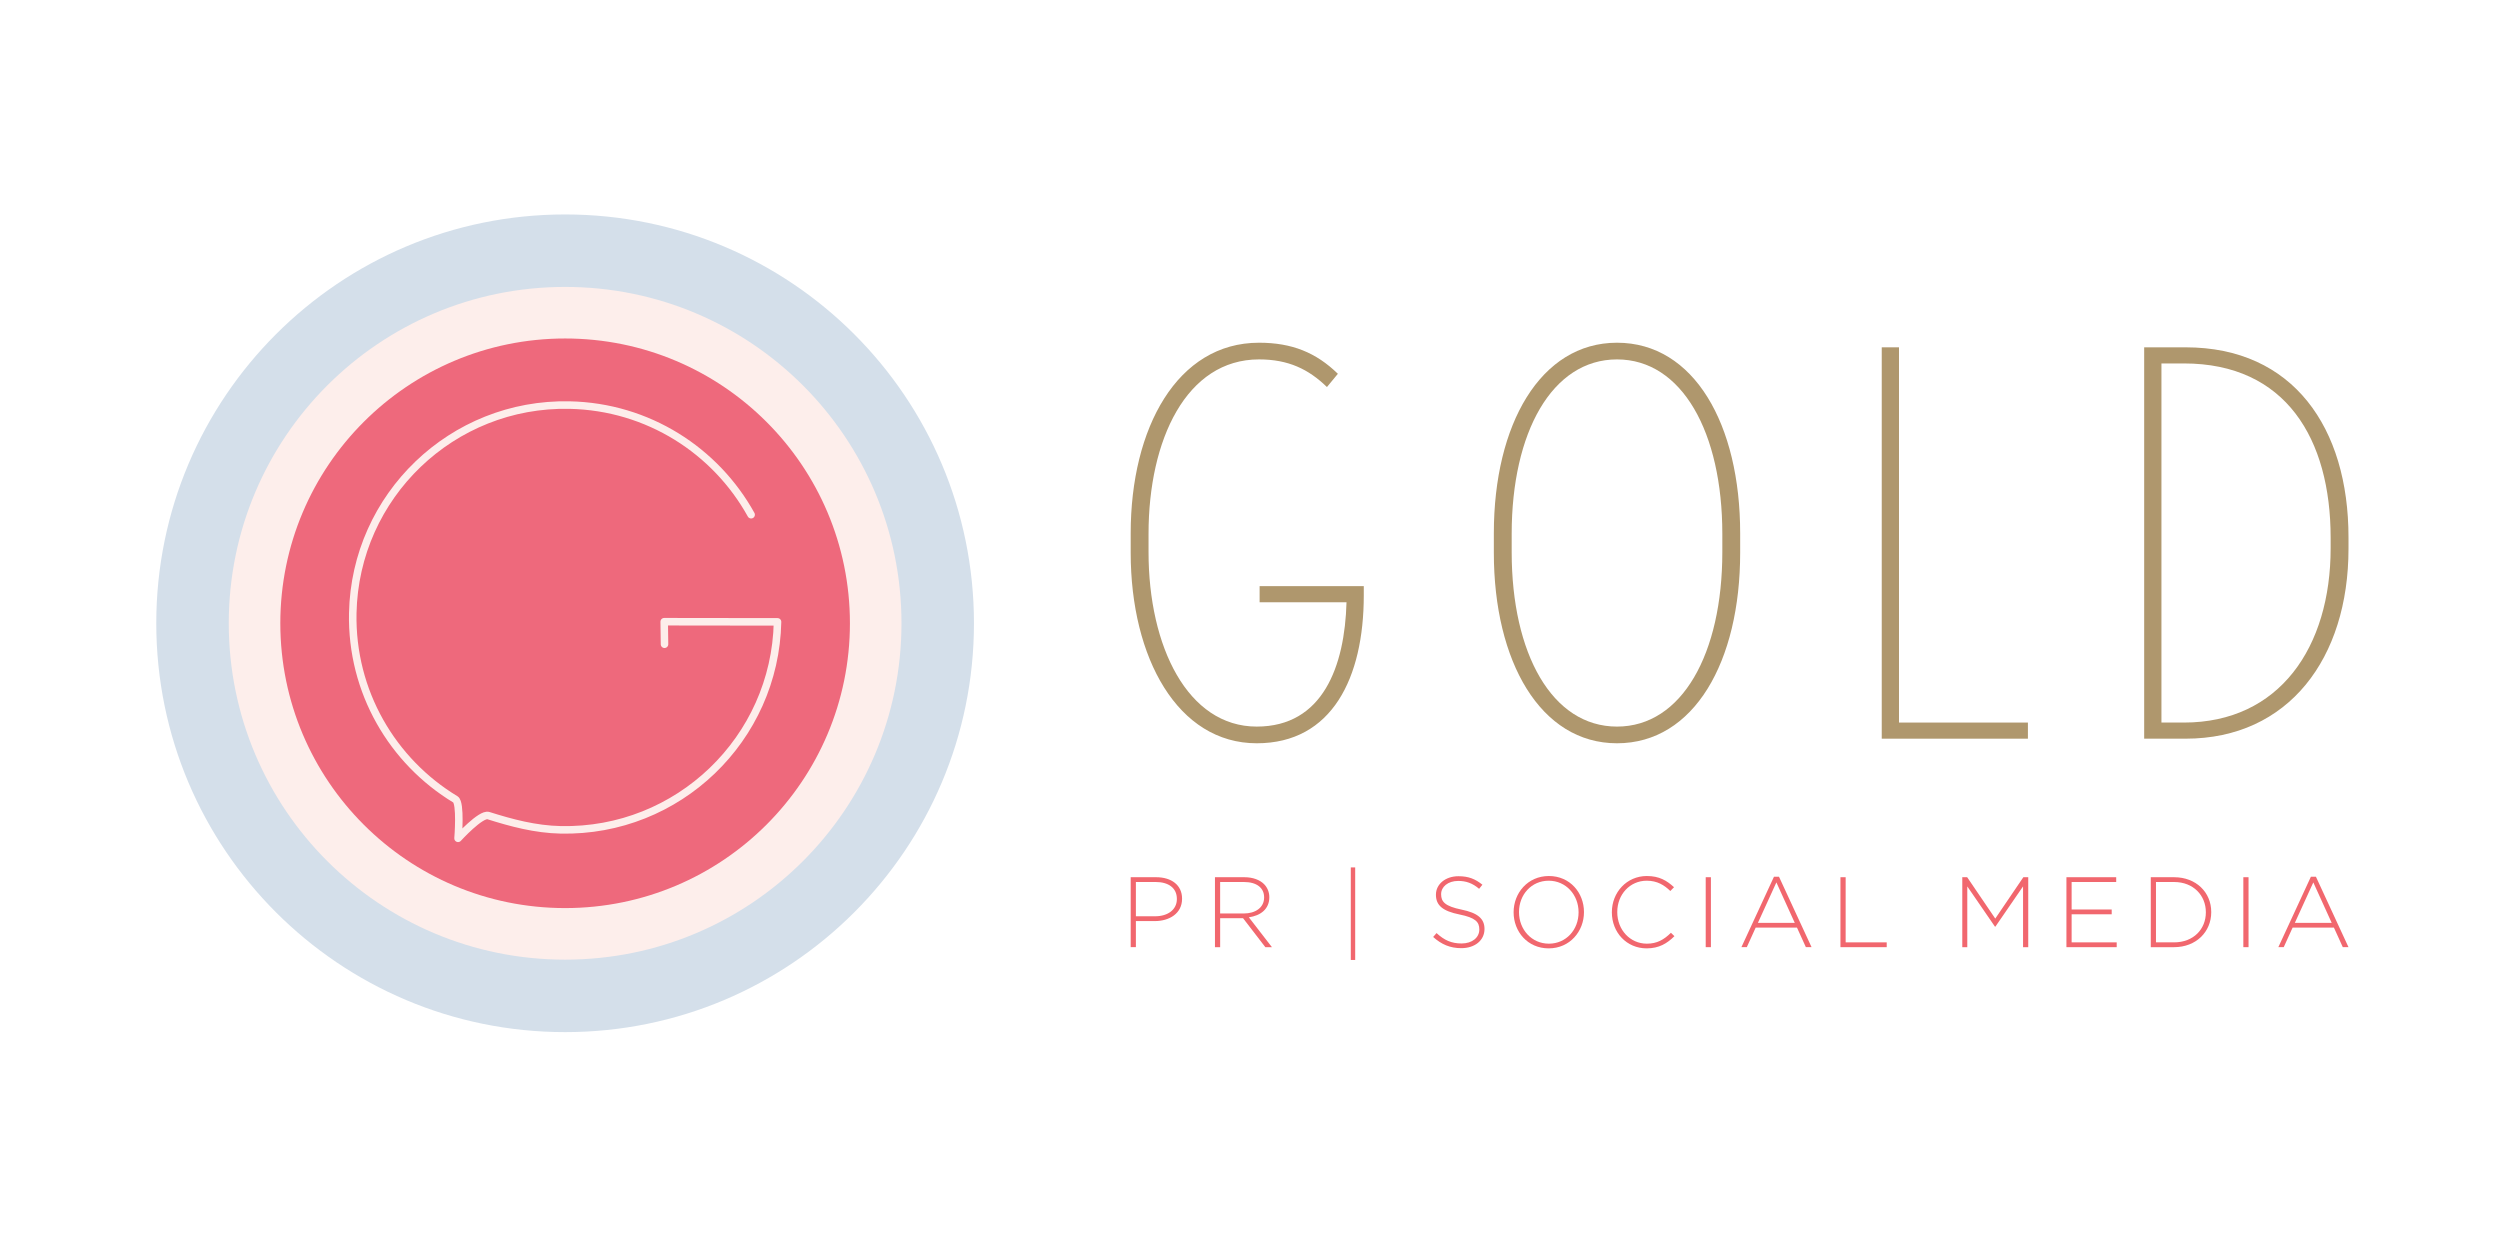
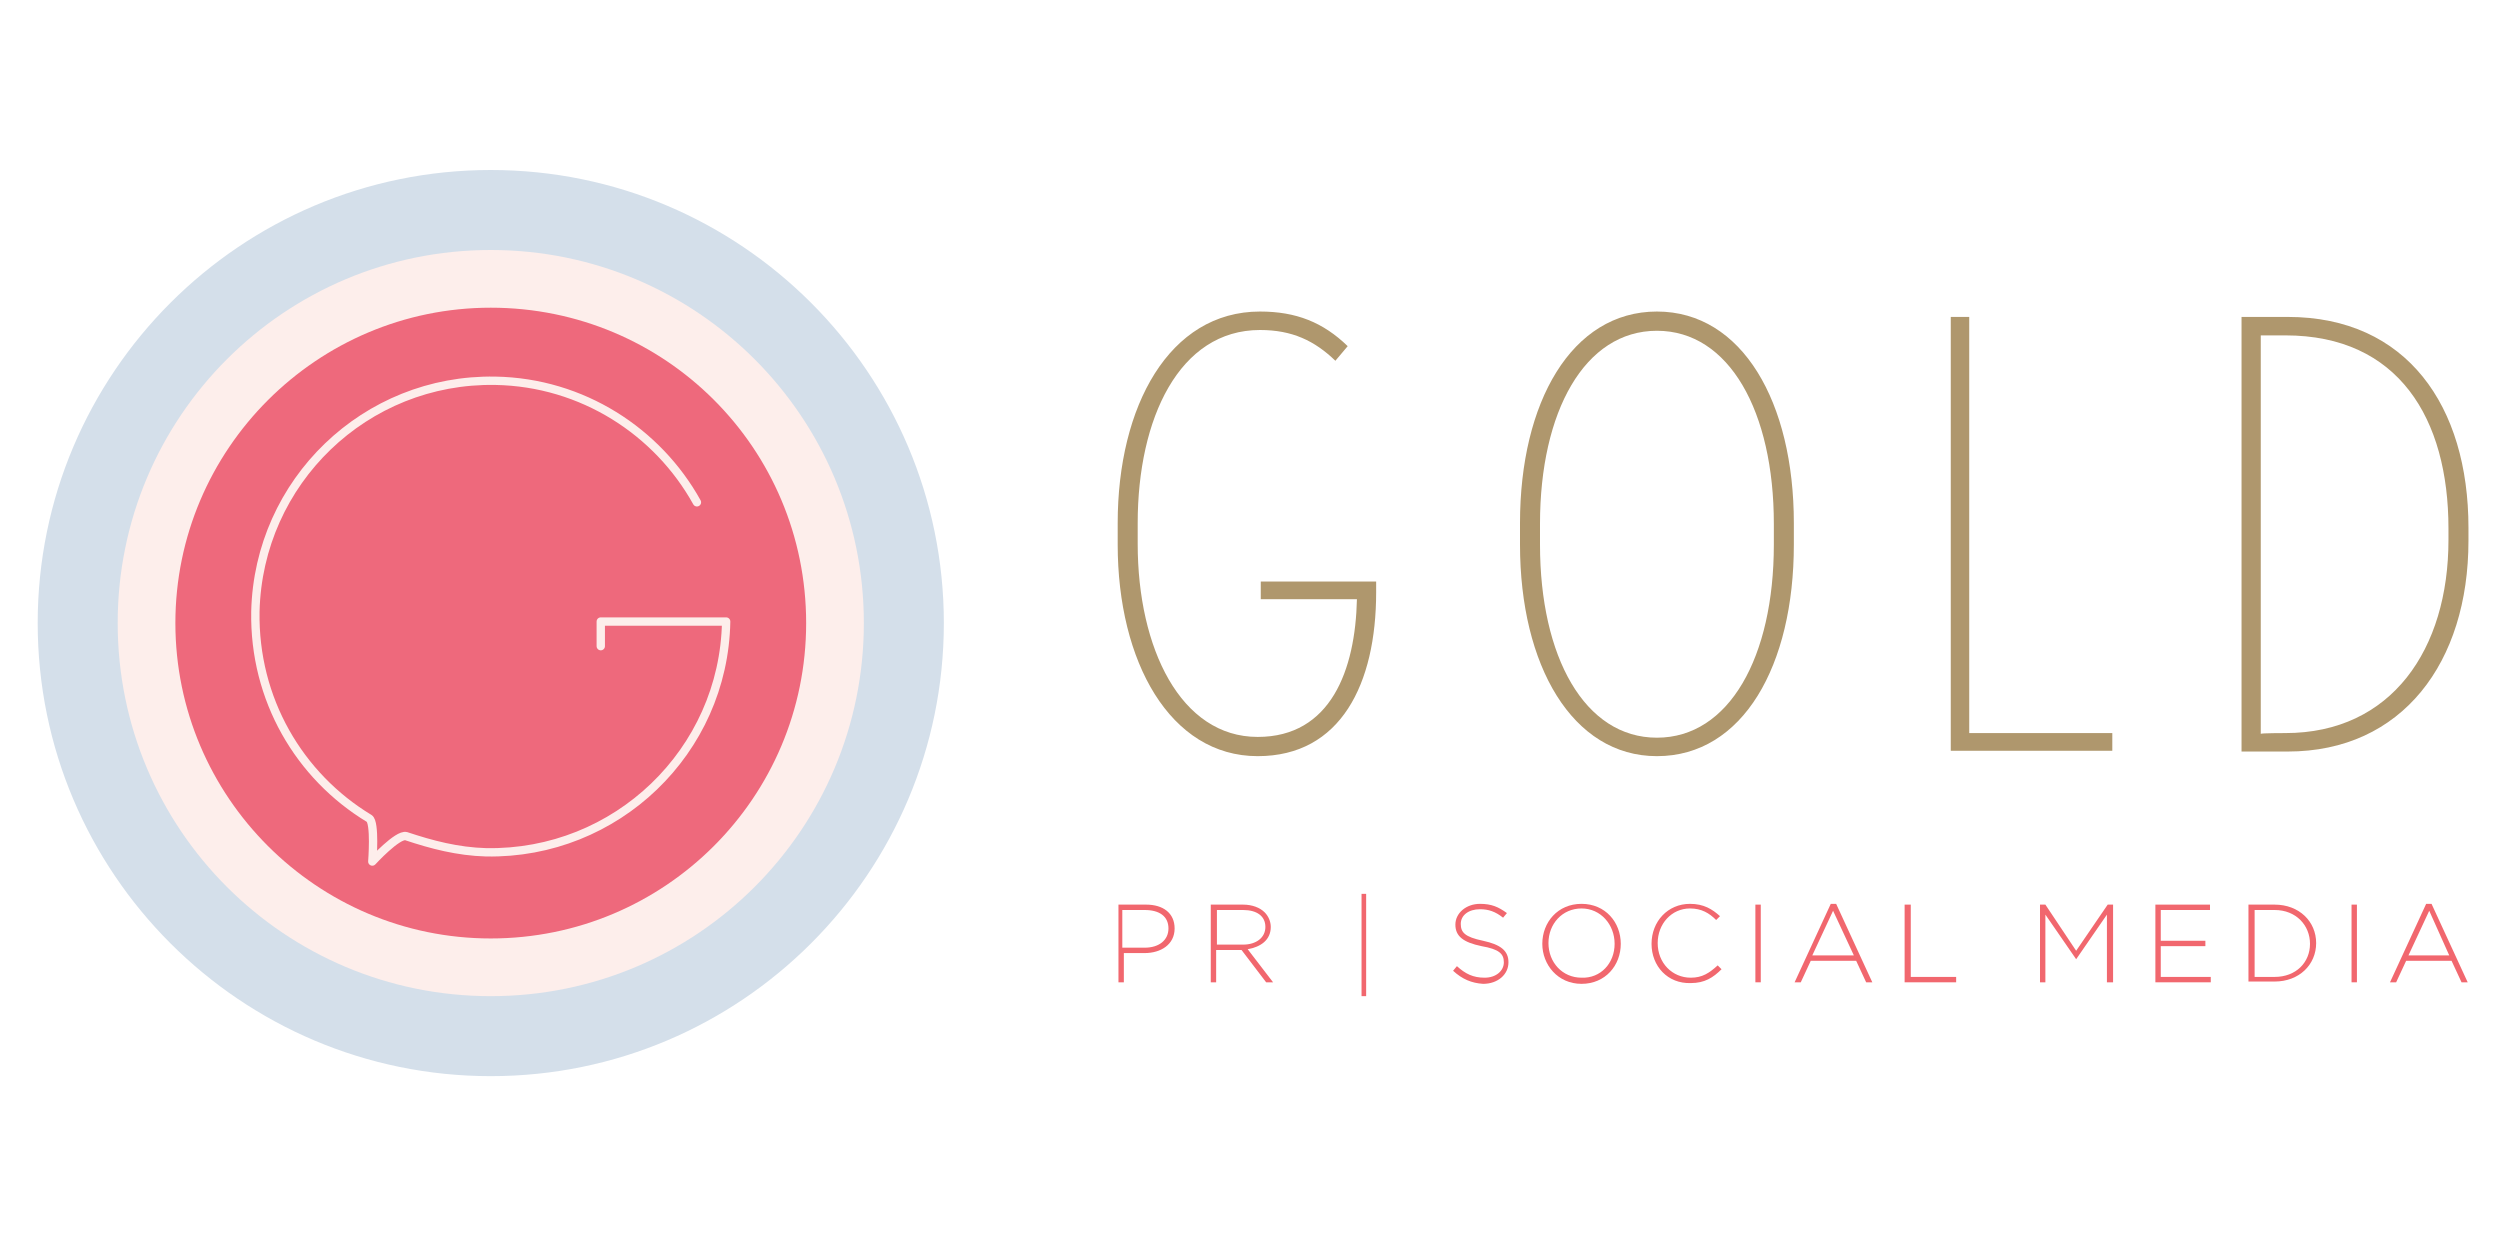
- <svg xmlns="http://www.w3.org/2000/svg" xmlns:xlink="http://www.w3.org/1999/xlink" version="1.1" x="0px" y="0px" viewBox="0 0 360.333 180" enable-background="new 0 0 360.333 180" xml:space="preserve">
+ <svg xmlns="http://www.w3.org/2000/svg" xmlns:xlink="http://www.w3.org/1999/xlink" version="1.1" id="Layer_1" x="0px" y="0px" viewBox="0 0 325 162.3" style="enable-background:new 0 0 325 162.3;" xml:space="preserve">
+   <style type="text/css">
+ 	.st0{clip-path:url(#SVGID_2_);fill:#D4DFEA;}
+ 	.st1{clip-path:url(#SVGID_4_);fill:#FDEEEB;}
+ 	.st2{clip-path:url(#SVGID_6_);fill:#EE697C;}
+ 	
+ 		.st3{clip-path:url(#SVGID_8_);fill:none;stroke:#FDEEEB;stroke-width:1.085;stroke-linecap:round;stroke-linejoin:round;stroke-miterlimit:10;}
+ 	.st4{clip-path:url(#SVGID_10_);fill:#F1676E;}
+ 	.st5{clip-path:url(#SVGID_12_);fill:#F1676E;}
+ 	.st6{clip-path:url(#SVGID_14_);fill:#F1676E;}
+ 	.st7{clip-path:url(#SVGID_16_);fill:#F1676E;}
+ 	.st8{clip-path:url(#SVGID_18_);fill:#F1676E;}
+ 	.st9{clip-path:url(#SVGID_20_);fill:#F1676E;}
+ 	.st10{clip-path:url(#SVGID_22_);fill:#F1676E;}
+ 	.st11{clip-path:url(#SVGID_24_);fill:#F1676E;}
+ 	.st12{clip-path:url(#SVGID_26_);fill:#F1676E;}
+ 	.st13{clip-path:url(#SVGID_28_);fill:#F1676E;}
+ 	.st14{clip-path:url(#SVGID_30_);fill:#F1676E;}
+ 	.st15{clip-path:url(#SVGID_32_);fill:#F1676E;}
+ 	.st16{clip-path:url(#SVGID_34_);fill:#F1676E;}
+ 	.st17{clip-path:url(#SVGID_36_);fill:#F1676E;}
+ 	.st18{clip-path:url(#SVGID_38_);fill:#AF976D;}
+ 	.st19{clip-path:url(#SVGID_40_);fill:#AF976D;}
+ 	.st20{clip-path:url(#SVGID_42_);fill:#AF976D;}
+ 	.st21{clip-path:url(#SVGID_44_);fill:#AF976D;}
+ </style>
  <g>
-     <defs>
-       <rect id="SVGID_1_" width="360.333" height="180" />
-     </defs>
-     <clipPath id="SVGID_2_">
-       <use xlink:href="#SVGID_1_" overflow="visible" />
-     </clipPath>
-     <path id="blueCircle" clip-path="url(#SVGID_2_)" fill="#D4DFEA" d="M140.38,89.836c0,32.545-26.383,58.927-58.927,58.927   c-32.545,0-58.928-26.382-58.928-58.927s26.383-58.927,58.928-58.927C113.998,30.909,140.38,57.291,140.38,89.836" />
-     <path clip-path="url(#SVGID_2_)" fill="#FDEEEB" d="M129.934,89.836c0,26.775-21.706,48.481-48.481,48.481   c-26.775,0-48.48-21.706-48.48-48.481c0-26.775,21.705-48.481,48.48-48.481C108.228,41.355,129.934,63.061,129.934,89.836" />
-     <path clip-path="url(#SVGID_2_)" fill="#EE697C" d="M122.502,89.836c0,22.671-18.378,41.049-41.049,41.049   c-22.671,0-41.049-18.378-41.049-41.049s18.378-41.049,41.049-41.049C104.125,48.787,122.502,67.165,122.502,89.836" />
-     <path clip-path="url(#SVGID_2_)" fill="none" stroke="#FDEEEB" stroke-width="1.085" stroke-linecap="round" stroke-linejoin="round" stroke-miterlimit="10" d="   M95.778,92.857l-0.044-3.247l16.334,0.021c-0.35,16.906-14.339,30.328-31.246,29.977c-3.676-0.076-7.114-1.007-10.429-2.053   c-1.079-0.341-4.372,3.274-4.372,3.274s0.425-5.124-0.379-5.609c-9.063-5.478-15.032-15.51-14.797-26.858   c0.351-16.906,14.34-30.327,31.246-29.977c11.31,0.234,21.059,6.572,26.171,15.803" />
-     <path clip-path="url(#SVGID_2_)" fill="#F1676E" d="M162.97,126.435h3.659c2.219,0,3.746,1.139,3.746,3.083v0.028   c0,2.118-1.83,3.213-3.933,3.213h-2.723v3.759h-0.749V126.435z M166.485,132.066c1.873,0,3.141-0.979,3.141-2.477v-0.029   c0-1.599-1.239-2.435-3.054-2.435h-2.853v4.94H166.485z" />
-     <path clip-path="url(#SVGID_2_)" fill="#F1676E" d="M175.115,126.435h4.236c1.239,0,2.233,0.389,2.838,0.994   c0.476,0.475,0.763,1.152,0.763,1.872v0.029c0,1.686-1.253,2.65-2.953,2.882l3.328,4.307h-0.95l-3.213-4.178h-0.028h-3.271v4.178   h-0.749V126.435z M179.264,131.664c1.686,0,2.938-0.851,2.938-2.306v-0.028c0-1.354-1.065-2.204-2.896-2.204h-3.443v4.538H179.264z   " />
-     <rect x="194.694" y="125.023" clip-path="url(#SVGID_2_)" fill="#F1676E" width="0.634" height="13.339" />
-     <path clip-path="url(#SVGID_2_)" fill="#F1676E" d="M206.564,135.049l0.489-0.562c1.109,1.023,2.133,1.498,3.616,1.498   c1.513,0,2.549-0.85,2.549-2.003v-0.028c0-1.065-0.562-1.686-2.852-2.146c-2.42-0.489-3.4-1.311-3.4-2.837v-0.029   c0-1.498,1.369-2.65,3.242-2.65c1.469,0,2.434,0.403,3.456,1.225l-0.475,0.591c-0.951-0.821-1.901-1.138-3.01-1.138   c-1.484,0-2.465,0.85-2.465,1.9v0.029c0,1.065,0.549,1.714,2.939,2.204c2.333,0.475,3.312,1.31,3.312,2.779v0.028   c0,1.628-1.397,2.752-3.341,2.752C209.014,136.662,207.774,136.129,206.564,135.049" />
-     <path clip-path="url(#SVGID_2_)" fill="#F1676E" d="M218.162,131.506v-0.029c0-2.752,2.031-5.214,5.084-5.214   c3.054,0,5.057,2.433,5.057,5.185c0.014,0.015,0.014,0.015,0,0.029c0,2.751-2.032,5.215-5.085,5.215   C220.164,136.691,218.162,134.257,218.162,131.506 M227.525,131.506v-0.029c0-2.492-1.815-4.538-4.308-4.538   s-4.278,2.018-4.278,4.509v0.029c0,2.492,1.815,4.538,4.307,4.538C225.738,136.015,227.525,133.998,227.525,131.506" />
-     <path clip-path="url(#SVGID_2_)" fill="#F1676E" d="M232.323,131.506v-0.029c0-2.853,2.132-5.214,5.042-5.214   c1.8,0,2.88,0.662,3.917,1.612l-0.533,0.548c-0.878-0.851-1.887-1.484-3.399-1.484c-2.42,0-4.248,1.975-4.248,4.509v0.029   c0,2.55,1.857,4.538,4.264,4.538c1.454,0,2.448-0.562,3.471-1.57l0.504,0.489c-1.065,1.052-2.219,1.758-4.004,1.758   C234.455,136.691,232.323,134.4,232.323,131.506" />
-     <rect x="245.85" y="126.435" clip-path="url(#SVGID_2_)" fill="#F1676E" width="0.749" height="10.083" />
-     <path clip-path="url(#SVGID_2_)" fill="#F1676E" d="M255.689,126.363h0.721l4.696,10.155h-0.821l-1.282-2.824h-5.949l-1.281,2.824   h-0.778L255.689,126.363z M258.687,133.018l-2.651-5.834l-2.664,5.834H258.687z" />
-     <polygon clip-path="url(#SVGID_2_)" fill="#F1676E" points="265.27,126.436 266.019,126.436 266.019,135.826 271.938,135.826    271.938,136.519 265.27,136.519  " />
-     <polygon clip-path="url(#SVGID_2_)" fill="#F1676E" points="282.83,126.436 283.535,126.436 287.584,132.398 291.631,126.436    292.337,126.436 292.337,136.519 291.588,136.519 291.588,127.76 287.598,133.565 287.541,133.565 283.551,127.76 283.551,136.519    282.83,136.519  " />
-     <polygon clip-path="url(#SVGID_2_)" fill="#F1676E" points="297.841,126.436 305.015,126.436 305.015,127.126 298.59,127.126    298.59,131.088 304.366,131.088 304.366,131.779 298.59,131.779 298.59,135.826 305.087,135.826 305.087,136.519 297.841,136.519     " />
-     <path clip-path="url(#SVGID_2_)" fill="#F1676E" d="M309.999,126.436h3.357c3.169,0,5.357,2.175,5.357,5.012v0.029   c0,2.838-2.188,5.042-5.357,5.042h-3.357V126.436z M313.356,135.826c2.809,0,4.581-1.916,4.581-4.32v-0.029   c0-2.392-1.772-4.351-4.581-4.351h-2.608v8.7H313.356z" />
-     <rect x="323.34" y="126.435" clip-path="url(#SVGID_2_)" fill="#F1676E" width="0.749" height="10.083" />
-     <path clip-path="url(#SVGID_2_)" fill="#F1676E" d="M333.078,126.363h0.722l4.695,10.155h-0.82l-1.282-2.824h-5.949l-1.282,2.824   h-0.777L333.078,126.363z M336.075,133.018l-2.65-5.834l-2.664,5.834H336.075z" />
-     <path clip-path="url(#SVGID_2_)" fill="#AF976D" d="M162.97,79.674v-2.821c0-15.18,6.719-27.456,18.499-27.456   c4.728,0,8.212,1.41,11.363,4.479l-1.575,1.908c-2.654-2.572-5.558-3.982-9.788-3.982c-10.452,0-15.926,11.531-15.926,25.135v2.654   c0,13.604,5.64,25.134,15.594,25.134c9.539,0,12.69-8.71,12.94-17.917h-12.525v-2.323h15.014v1.328   c0,11.861-4.562,21.318-15.429,21.318C169.772,107.132,162.97,94.854,162.97,79.674" />
-     <path clip-path="url(#SVGID_2_)" fill="#AF976D" d="M215.312,79.675v-2.821c0-15.678,6.719-27.457,17.752-27.457   c11.116,0,17.752,11.779,17.752,27.457v2.821c0,15.677-6.636,27.456-17.752,27.456C222.031,107.131,215.312,95.352,215.312,79.675    M248.244,79.592v-2.654c0-14.6-5.806-25.135-15.18-25.135c-9.373,0-15.18,10.535-15.18,25.135v2.654   c0,14.599,5.807,25.134,15.18,25.134C242.438,104.726,248.244,94.19,248.244,79.592" />
-     <polygon clip-path="url(#SVGID_2_)" fill="#AF976D" points="271.221,50.061 273.709,50.061 273.709,104.145 292.29,104.145    292.29,106.468 271.221,106.468  " />
-     <path clip-path="url(#SVGID_2_)" fill="#AF976D" d="M309.047,50.061h5.974c15.511,0,23.475,11.613,23.475,27.374v1.659   c0,15.76-8.627,27.374-23.475,27.374h-5.974V50.061z M314.771,104.145c13.77,0,21.152-10.866,21.152-25.134v-1.493   c0-14.267-6.471-25.134-21.152-25.134h-3.235v51.761H314.771z" />
+     <g>
+       <defs>
+         <rect id="SVGID_1_" x="-17.7" y="-8.8" width="360.3" height="180" />
+       </defs>
+       <clipPath id="SVGID_2_">
+         <use xlink:href="#SVGID_1_" style="overflow:visible;" />
+       </clipPath>
+       <path id="blueCircle" class="st0" d="M122.7,81c0,32.5-26.4,58.9-58.9,58.9c-32.5,0-58.9-26.4-58.9-58.9s26.4-58.9,58.9-58.9    S122.7,48.5,122.7,81" />
+     </g>
+     <g>
+       <defs>
+         <rect id="SVGID_3_" x="-17.7" y="-8.8" width="360.3" height="180" />
+       </defs>
+       <clipPath id="SVGID_4_">
+         <use xlink:href="#SVGID_3_" style="overflow:visible;" />
+       </clipPath>
+       <path class="st1" d="M112.3,81c0,26.8-21.7,48.5-48.5,48.5S15.3,107.8,15.3,81S37,32.5,63.8,32.5S112.3,54.2,112.3,81" />
+     </g>
+     <g>
+       <defs>
+         <rect id="SVGID_5_" x="-17.7" y="-8.8" width="360.3" height="180" />
+       </defs>
+       <clipPath id="SVGID_6_">
+         <use xlink:href="#SVGID_5_" style="overflow:visible;" />
+       </clipPath>
+       <path class="st2" d="M104.8,81c0,22.7-18.4,41-41,41s-41-18.4-41-41s18.4-41,41-41C86.5,40,104.8,58.3,104.8,81" />
+     </g>
+     <g>
+       <defs>
+         <rect id="SVGID_7_" x="-17.7" y="-8.8" width="360.3" height="180" />
+       </defs>
+       <clipPath id="SVGID_8_">
+         <use xlink:href="#SVGID_7_" style="overflow:visible;" />
+       </clipPath>
+       <path class="st3" d="M78.1,84l0-3.2l16.3,0c-0.3,16.9-14.3,30.3-31.2,30c-3.7-0.1-7.1-1-10.4-2.1c-1.1-0.3-4.4,3.3-4.4,3.3    s0.4-5.1-0.4-5.6c-9.1-5.5-15-15.5-14.8-26.9c0.4-16.9,14.3-30.3,31.2-30c11.3,0.2,21.1,6.6,26.2,15.8" />
+     </g>
+     <g>
+       <defs>
+         <rect id="SVGID_9_" x="-17.7" y="-8.8" width="360.3" height="180" />
+       </defs>
+       <clipPath id="SVGID_10_">
+         <use xlink:href="#SVGID_9_" style="overflow:visible;" />
+       </clipPath>
+       <path class="st4" d="M145.3,117.6h3.7c2.2,0,3.7,1.1,3.7,3.1v0c0,2.1-1.8,3.2-3.9,3.2h-2.7v3.8h-0.7V117.6z M148.8,123.2    c1.9,0,3.1-1,3.1-2.5v0c0-1.6-1.2-2.4-3.1-2.4h-2.9v4.9L148.8,123.2L148.8,123.2z" />
+     </g>
+     <g>
+       <defs>
+         <rect id="SVGID_11_" x="-17.7" y="-8.8" width="360.3" height="180" />
+       </defs>
+       <clipPath id="SVGID_12_">
+         <use xlink:href="#SVGID_11_" style="overflow:visible;" />
+       </clipPath>
+       <path class="st5" d="M157.4,117.6h4.2c1.2,0,2.2,0.4,2.8,1c0.5,0.5,0.8,1.2,0.8,1.9v0c0,1.7-1.3,2.6-3,2.9l3.3,4.3h-0.9l-3.2-4.2    h0h-3.3v4.2h-0.7L157.4,117.6L157.4,117.6z M161.6,122.8c1.7,0,2.9-0.9,2.9-2.3v0c0-1.4-1.1-2.2-2.9-2.2h-3.4v4.5H161.6z" />
+     </g>
+     <g>
+       <defs>
+         <rect id="SVGID_13_" x="-17.7" y="-8.8" width="360.3" height="180" />
+       </defs>
+       <clipPath id="SVGID_14_">
+         <use xlink:href="#SVGID_13_" style="overflow:visible;" />
+       </clipPath>
+       <rect x="177" y="116.2" class="st6" width="0.6" height="13.3" />
+     </g>
+     <g>
+       <defs>
+         <rect id="SVGID_15_" x="-17.7" y="-8.8" width="360.3" height="180" />
+       </defs>
+       <clipPath id="SVGID_16_">
+         <use xlink:href="#SVGID_15_" style="overflow:visible;" />
+       </clipPath>
+       <path class="st7" d="M188.9,126.2l0.5-0.6c1.1,1,2.1,1.5,3.6,1.5c1.5,0,2.5-0.9,2.5-2v0c0-1.1-0.6-1.7-2.9-2.1    c-2.4-0.5-3.4-1.3-3.4-2.8v0c0-1.5,1.4-2.7,3.2-2.7c1.5,0,2.4,0.4,3.5,1.2l-0.5,0.6c-1-0.8-1.9-1.1-3-1.1c-1.5,0-2.5,0.8-2.5,1.9    v0c0,1.1,0.5,1.7,2.9,2.2c2.3,0.5,3.3,1.3,3.3,2.8v0c0,1.6-1.4,2.8-3.3,2.8C191.3,127.8,190.1,127.3,188.9,126.2" />
+     </g>
+     <g>
+       <defs>
+         <rect id="SVGID_17_" x="-17.7" y="-8.8" width="360.3" height="180" />
+       </defs>
+       <clipPath id="SVGID_18_">
+         <use xlink:href="#SVGID_17_" style="overflow:visible;" />
+       </clipPath>
+       <path class="st8" d="M200.5,122.7L200.5,122.7c0-2.8,2-5.2,5.1-5.2c3.1,0,5.1,2.4,5.1,5.2c0,0,0,0,0,0c0,2.8-2,5.2-5.1,5.2    C202.5,127.9,200.5,125.4,200.5,122.7 M209.9,122.7L209.9,122.7c0-2.5-1.8-4.6-4.3-4.6s-4.3,2-4.3,4.5v0c0,2.5,1.8,4.5,4.3,4.5    C208.1,127.2,209.9,125.2,209.9,122.7" />
+     </g>
+     <g>
+       <defs>
+         <rect id="SVGID_19_" x="-17.7" y="-8.8" width="360.3" height="180" />
+       </defs>
+       <clipPath id="SVGID_20_">
+         <use xlink:href="#SVGID_19_" style="overflow:visible;" />
+       </clipPath>
+       <path class="st9" d="M214.7,122.7L214.7,122.7c0-2.9,2.1-5.2,5-5.2c1.8,0,2.9,0.7,3.9,1.6l-0.5,0.5c-0.9-0.9-1.9-1.5-3.4-1.5    c-2.4,0-4.2,2-4.2,4.5v0c0,2.6,1.9,4.5,4.3,4.5c1.5,0,2.4-0.6,3.5-1.6l0.5,0.5c-1.1,1.1-2.2,1.8-4,1.8    C216.8,127.9,214.7,125.6,214.7,122.7" />
+     </g>
+     <g>
+       <defs>
+         <rect id="SVGID_21_" x="-17.7" y="-8.8" width="360.3" height="180" />
+       </defs>
+       <clipPath id="SVGID_22_">
+         <use xlink:href="#SVGID_21_" style="overflow:visible;" />
+       </clipPath>
+       <rect x="228.2" y="117.6" class="st10" width="0.7" height="10.1" />
+     </g>
+     <g>
+       <defs>
+         <rect id="SVGID_23_" x="-17.7" y="-8.8" width="360.3" height="180" />
+       </defs>
+       <clipPath id="SVGID_24_">
+         <use xlink:href="#SVGID_23_" style="overflow:visible;" />
+       </clipPath>
+       <path class="st11" d="M238,117.5h0.7l4.7,10.2h-0.8l-1.3-2.8h-5.9l-1.3,2.8h-0.8L238,117.5z M241,124.2l-2.7-5.8l-2.7,5.8H241z" />
+     </g>
+     <g>
+       <defs>
+         <rect id="SVGID_25_" x="-17.7" y="-8.8" width="360.3" height="180" />
+       </defs>
+       <clipPath id="SVGID_26_">
+         <use xlink:href="#SVGID_25_" style="overflow:visible;" />
+       </clipPath>
+       <polygon class="st12" points="247.6,117.6 248.4,117.6 248.4,127 254.3,127 254.3,127.7 247.6,127.7   " />
+     </g>
+     <g>
+       <defs>
+         <rect id="SVGID_27_" x="-17.7" y="-8.8" width="360.3" height="180" />
+       </defs>
+       <clipPath id="SVGID_28_">
+         <use xlink:href="#SVGID_27_" style="overflow:visible;" />
+       </clipPath>
+       <polygon class="st13" points="265.2,117.6 265.9,117.6 269.9,123.6 274,117.6 274.7,117.6 274.7,127.7 273.9,127.7 273.9,118.9     269.9,124.7 269.9,124.7 265.9,118.9 265.9,127.7 265.2,127.7   " />
+     </g>
+     <g>
+       <defs>
+         <rect id="SVGID_29_" x="-17.7" y="-8.8" width="360.3" height="180" />
+       </defs>
+       <clipPath id="SVGID_30_">
+         <use xlink:href="#SVGID_29_" style="overflow:visible;" />
+       </clipPath>
+       <polygon class="st14" points="280.2,117.6 287.3,117.6 287.3,118.3 280.9,118.3 280.9,122.3 286.7,122.3 286.7,123 280.9,123     280.9,127 287.4,127 287.4,127.7 280.2,127.7   " />
+     </g>
+     <g>
+       <defs>
+         <rect id="SVGID_31_" x="-17.7" y="-8.8" width="360.3" height="180" />
+       </defs>
+       <clipPath id="SVGID_32_">
+         <use xlink:href="#SVGID_31_" style="overflow:visible;" />
+       </clipPath>
+       <path class="st15" d="M292.3,117.6h3.4c3.2,0,5.4,2.2,5.4,5v0c0,2.8-2.2,5-5.4,5h-3.4V117.6z M295.7,127c2.8,0,4.6-1.9,4.6-4.3v0    c0-2.4-1.8-4.4-4.6-4.4h-2.6v8.7L295.7,127L295.7,127z" />
+     </g>
+     <g>
+       <defs>
+         <rect id="SVGID_33_" x="-17.7" y="-8.8" width="360.3" height="180" />
+       </defs>
+       <clipPath id="SVGID_34_">
+         <use xlink:href="#SVGID_33_" style="overflow:visible;" />
+       </clipPath>
+       <rect x="305.7" y="117.6" class="st16" width="0.7" height="10.1" />
+     </g>
+     <g>
+       <defs>
+         <rect id="SVGID_35_" x="-17.7" y="-8.8" width="360.3" height="180" />
+       </defs>
+       <clipPath id="SVGID_36_">
+         <use xlink:href="#SVGID_35_" style="overflow:visible;" />
+       </clipPath>
+       <path class="st17" d="M315.4,117.5h0.7l4.7,10.2H320l-1.3-2.8h-5.9l-1.3,2.8h-0.8L315.4,117.5z M318.4,124.2l-2.6-5.8l-2.7,5.8    H318.4z" />
+     </g>
+     <g>
+       <defs>
+         <rect id="SVGID_37_" x="-17.7" y="-8.8" width="360.3" height="180" />
+       </defs>
+       <clipPath id="SVGID_38_">
+         <use xlink:href="#SVGID_37_" style="overflow:visible;" />
+       </clipPath>
+       <path class="st18" d="M145.3,70.8V68c0-15.2,6.7-27.5,18.5-27.5c4.7,0,8.2,1.4,11.4,4.5l-1.6,1.9c-2.7-2.6-5.6-4-9.8-4    c-10.5,0-15.9,11.5-15.9,25.1v2.7c0,13.6,5.6,25.1,15.6,25.1c9.5,0,12.7-8.7,12.9-17.9h-12.5v-2.3h15V77    c0,11.9-4.6,21.3-15.4,21.3C152.1,98.3,145.3,86,145.3,70.8" />
+     </g>
+     <g>
+       <defs>
+         <rect id="SVGID_39_" x="-17.7" y="-8.8" width="360.3" height="180" />
+       </defs>
+       <clipPath id="SVGID_40_">
+         <use xlink:href="#SVGID_39_" style="overflow:visible;" />
+       </clipPath>
+       <path class="st19" d="M197.6,70.8V68c0-15.7,6.7-27.5,17.8-27.5c11.1,0,17.8,11.8,17.8,27.5v2.8c0,15.7-6.6,27.5-17.8,27.5    C204.4,98.3,197.6,86.5,197.6,70.8 M230.6,70.8v-2.7c0-14.6-5.8-25.1-15.2-25.1c-9.4,0-15.2,10.5-15.2,25.1v2.7    c0,14.6,5.8,25.1,15.2,25.1C224.8,95.9,230.6,85.4,230.6,70.8" />
+     </g>
+     <g>
+       <defs>
+         <rect id="SVGID_41_" x="-17.7" y="-8.8" width="360.3" height="180" />
+       </defs>
+       <clipPath id="SVGID_42_">
+         <use xlink:href="#SVGID_41_" style="overflow:visible;" />
+       </clipPath>
+       <polygon class="st20" points="253.6,41.2 256,41.2 256,95.3 274.6,95.3 274.6,97.6 253.6,97.6   " />
+     </g>
+     <g>
+       <defs>
+         <rect id="SVGID_43_" x="-17.7" y="-8.8" width="360.3" height="180" />
+       </defs>
+       <clipPath id="SVGID_44_">
+         <use xlink:href="#SVGID_43_" style="overflow:visible;" />
+       </clipPath>
+       <path class="st21" d="M291.4,41.2h6c15.5,0,23.5,11.6,23.5,27.4v1.7c0,15.8-8.6,27.4-23.5,27.4h-6V41.2z M297.1,95.3    c13.8,0,21.2-10.9,21.2-25.1v-1.5c0-14.3-6.5-25.1-21.2-25.1h-3.2v51.8C293.9,95.3,297.1,95.3,297.1,95.3z" />
+     </g>
  </g>
</svg>
